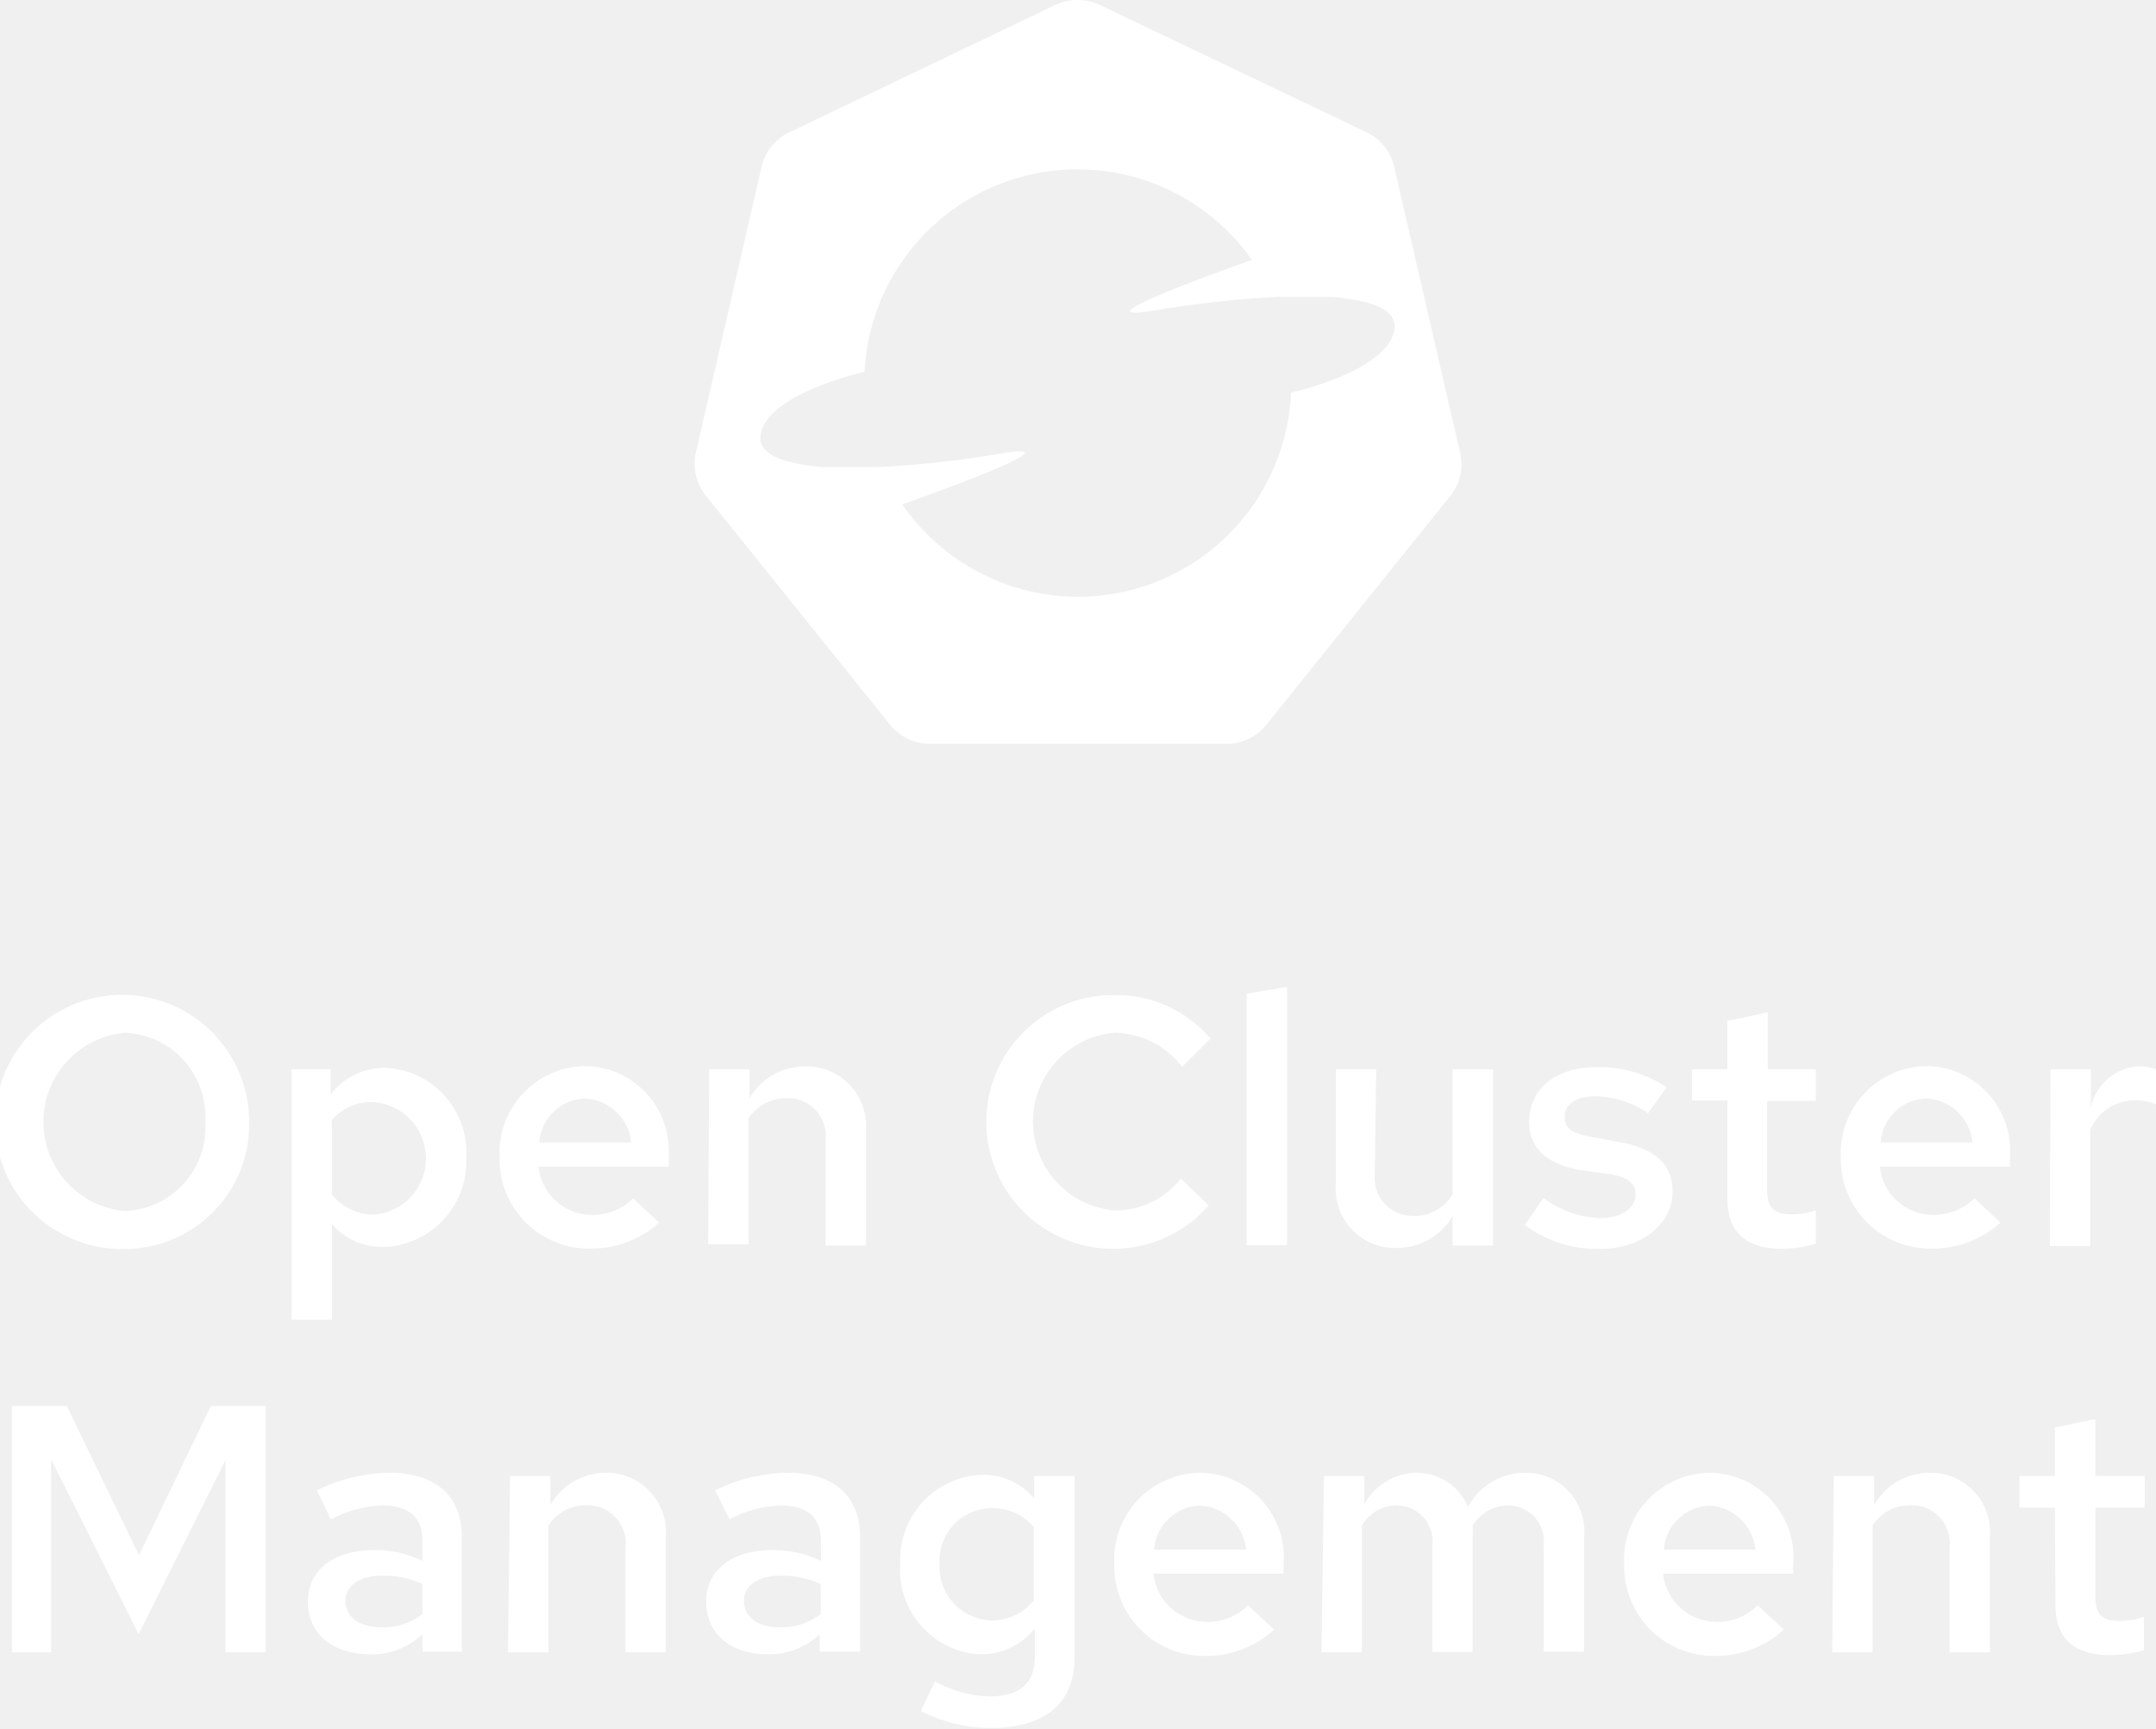
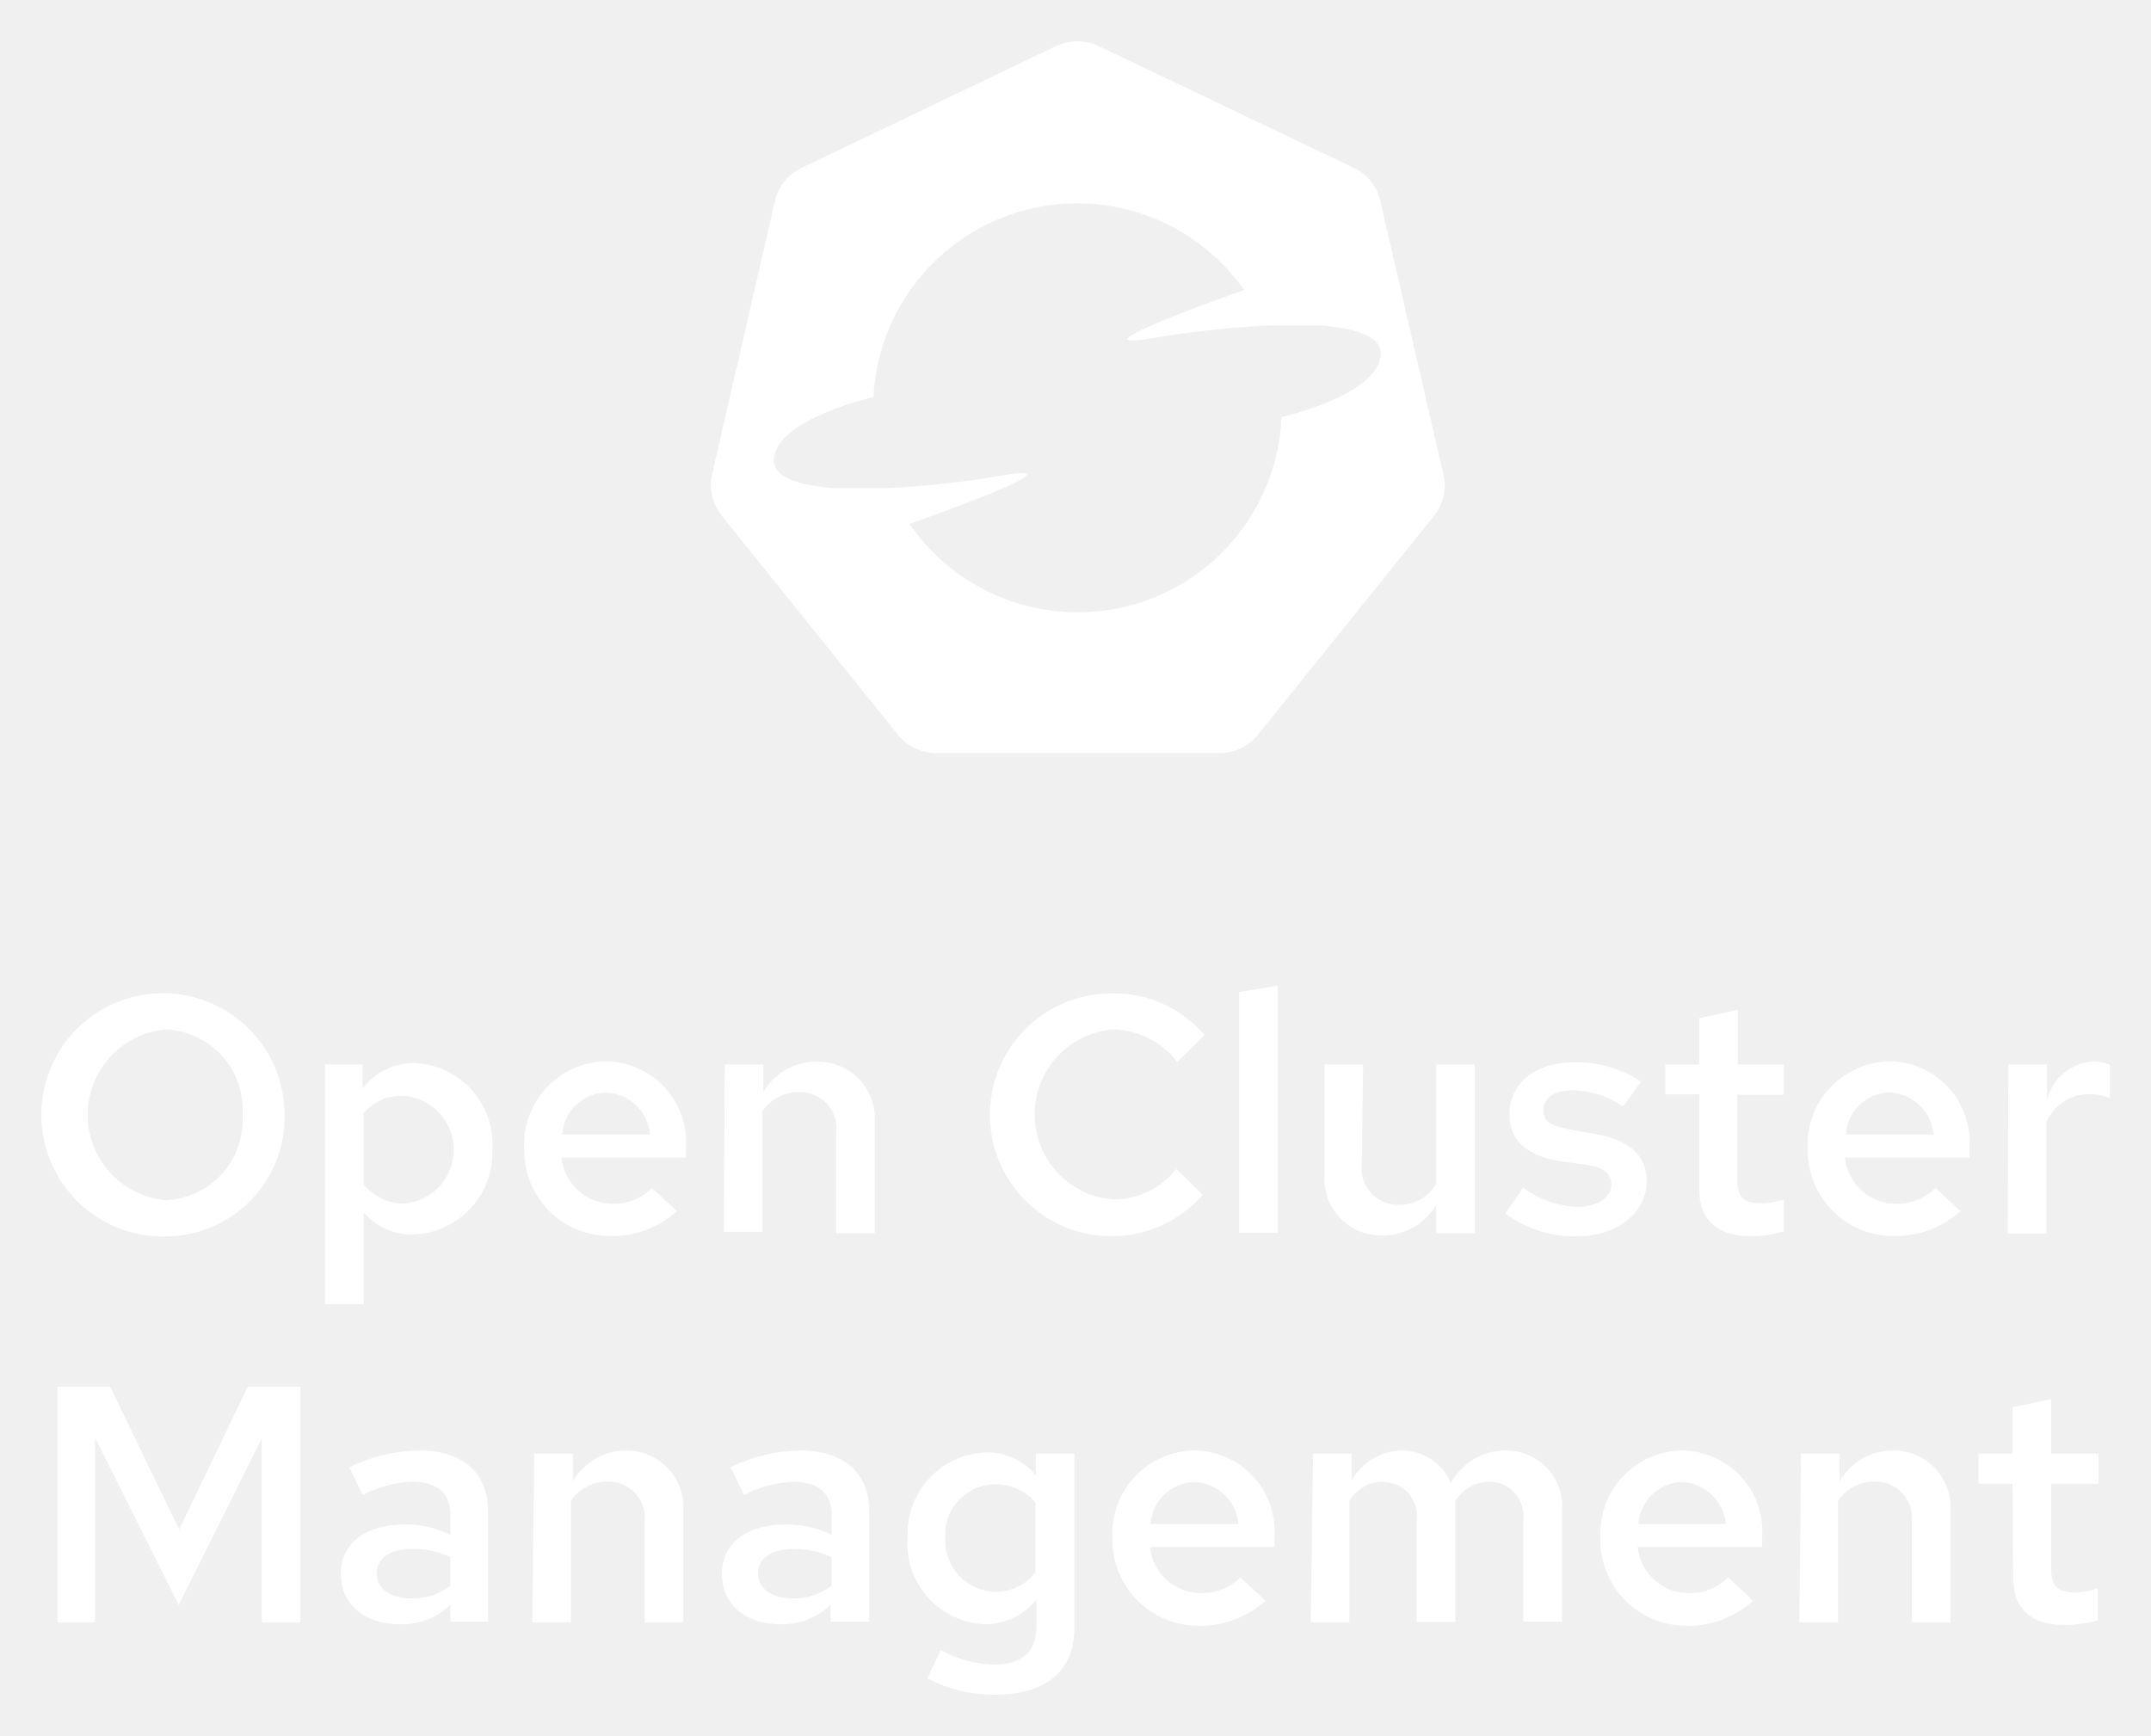
- <svg xmlns="http://www.w3.org/2000/svg" viewBox="0 0 106.86 85.69">
+ <svg xmlns="http://www.w3.org/2000/svg" role="img" viewBox="-2.39 -2.14 111.41 89.91">
  <defs>
-     <style>.cls-1{isolation:isolate;}.cls-2{fill:#fff;}</style>
+     <style>.cls-1{isolation:isolate}.cls-2{fill:#fff}</style>
  </defs>
  <g id="Layer_2" data-name="Layer 2">
    <g id="Layer_1-2" data-name="Layer 1">
      <g class="cls-1">
-         <path class="cls-2" d="M6.17,61.91a6.3,6.3,0,1,1,6.18-6.29A6.18,6.18,0,0,1,6.17,61.91Zm0-10.72a4.44,4.44,0,0,0,0,8.84,4.14,4.14,0,0,0,4-4.41A4.15,4.15,0,0,0,6.19,51.19Z" />
-         <path class="cls-2" d="M14.45,53h1.94v1.26a3.29,3.29,0,0,1,2.72-1.33,4.2,4.2,0,0,1,4,4.45A4.24,4.24,0,0,1,19,61.81a3.29,3.29,0,0,1-2.55-1.14v4.75h-2Zm2,2.57v3.64a2.7,2.7,0,0,0,2.1,1,2.8,2.8,0,0,0,0-5.58A2.57,2.57,0,0,0,16.42,55.55Z" />
-         <path class="cls-2" d="M29.2,61.89a4.43,4.43,0,0,1-4.44-4.53A4.31,4.31,0,0,1,29,52.84a4.2,4.2,0,0,1,4.14,4.5v.49H26.69a2.67,2.67,0,0,0,2.62,2.39,2.82,2.82,0,0,0,2.07-.82l1.29,1.2A5,5,0,0,1,29.2,61.89Zm-2.47-5.26h4.55A2.4,2.4,0,0,0,29,54.45,2.34,2.34,0,0,0,26.73,56.63Z" />
-         <path class="cls-2" d="M35.15,53h2v1.43a3.16,3.16,0,0,1,2.77-1.57,2.94,2.94,0,0,1,3,3.12v5.76h-2v-5.2A1.88,1.88,0,0,0,39,54.43a2.25,2.25,0,0,0-1.9,1v6.24h-2Z" />
-         <path class="cls-2" d="M58.53,58.42l1.38,1.33A6.29,6.29,0,1,1,55.2,49.32,6.16,6.16,0,0,1,60,51.48l-1.41,1.4a4.27,4.27,0,0,0-3.35-1.69A4.42,4.42,0,0,0,55.27,60,4.14,4.14,0,0,0,58.53,58.42Z" />
-         <path class="cls-2" d="M63.79,61.72h-2V49.25l2-.33Z" />
-         <path class="cls-2" d="M68.14,58.18a1.88,1.88,0,0,0,1.91,2.09A2.18,2.18,0,0,0,72,59.19V53h2v8.74H72V60.27a3.19,3.19,0,0,1-2.79,1.59,2.93,2.93,0,0,1-3-3.12V53h2Z" />
-         <path class="cls-2" d="M76.5,59.38a5,5,0,0,0,2.81,1c1,0,1.76-.47,1.76-1.17,0-.54-.36-.84-1.2-1L78.32,58c-1.69-.31-2.53-1.1-2.53-2.4,0-1.64,1.34-2.71,3.38-2.71a6.14,6.14,0,0,1,3.44,1l-.93,1.29a4.72,4.72,0,0,0-2.63-.84c-.91,0-1.5.39-1.5,1s.31.8,1.24,1l1.53.28c1.75.33,2.58,1.13,2.58,2.44,0,1.6-1.53,2.84-3.55,2.84a5.9,5.9,0,0,1-3.77-1.18Z" />
-         <path class="cls-2" d="M85.62,54.55H83.86V53h1.76v-2.4l2-.42V53H90v1.57H87.59V59c0,.86.33,1.19,1.22,1.19A3.83,3.83,0,0,0,90,60v1.65a6.12,6.12,0,0,1-1.69.25c-1.76,0-2.69-.84-2.69-2.44Z" />
-         <path class="cls-2" d="M95.68,61.89a4.43,4.43,0,0,1-4.44-4.53,4.31,4.31,0,0,1,4.25-4.52,4.19,4.19,0,0,1,4.13,4.5v.49H93.17a2.66,2.66,0,0,0,2.62,2.39,2.84,2.84,0,0,0,2.07-.82l1.29,1.2A5,5,0,0,1,95.68,61.89Zm-2.47-5.26h4.55a2.4,2.4,0,0,0-2.29-2.18A2.34,2.34,0,0,0,93.21,56.63Z" />
-         <path class="cls-2" d="M101.63,53h2v1.9a2.59,2.59,0,0,1,2.4-2.05,2.24,2.24,0,0,1,.86.17v1.73a2.77,2.77,0,0,0-1.08-.21A2.4,2.4,0,0,0,103.6,56v5.76h-2Z" />
+         <path d="M6.17 61.91a6.3 6.3 0 1 1 6.18-6.29 6.18 6.18 0 0 1-6.18 6.29zm0-10.72a4.44 4.44 0 0 0 0 8.84 4.14 4.14 0 0 0 4-4.41 4.15 4.15 0 0 0-3.98-4.43zM14.45 53h1.94v1.26a3.29 3.29 0 0 1 2.72-1.33 4.2 4.2 0 0 1 4 4.45A4.24 4.24 0 0 1 19 61.81a3.29 3.29 0 0 1-2.55-1.14v4.75h-2zm2 2.57v3.64a2.7 2.7 0 0 0 2.1 1 2.8 2.8 0 0 0 0-5.58 2.57 2.57 0 0 0-2.13.92zm12.75 6.32a4.43 4.43 0 0 1-4.44-4.53A4.31 4.31 0 0 1 29 52.84a4.2 4.2 0 0 1 4.14 4.5v.49h-6.45a2.67 2.67 0 0 0 2.62 2.39 2.82 2.82 0 0 0 2.07-.82l1.29 1.2a5 5 0 0 1-3.47 1.29zm-2.47-5.26h4.55A2.4 2.4 0 0 0 29 54.45a2.34 2.34 0 0 0-2.27 2.18zM35.15 53h2v1.43a3.16 3.16 0 0 1 2.77-1.57 2.94 2.94 0 0 1 3 3.12v5.76h-2v-5.2A1.88 1.88 0 0 0 39 54.43a2.25 2.25 0 0 0-1.9 1v6.24h-2zm23.38 5.42l1.38 1.33a6.29 6.29 0 1 1-4.71-10.43 6.16 6.16 0 0 1 4.8 2.16l-1.41 1.4a4.27 4.27 0 0 0-3.35-1.69 4.42 4.42 0 0 0 .03 8.81 4.14 4.14 0 0 0 3.26-1.58zm5.26 3.3h-2V49.25l2-.33zm4.35-3.54a1.88 1.88 0 0 0 1.91 2.09A2.18 2.18 0 0 0 72 59.19V53h2v8.74h-2v-1.47a3.19 3.19 0 0 1-2.79 1.59 2.93 2.93 0 0 1-3-3.12V53h2zm8.36 1.2a5 5 0 0 0 2.81 1c1 0 1.76-.47 1.76-1.17 0-.54-.36-.84-1.2-1L78.32 58c-1.69-.31-2.53-1.1-2.53-2.4 0-1.64 1.34-2.71 3.38-2.71a6.14 6.14 0 0 1 3.44 1l-.93 1.29a4.72 4.72 0 0 0-2.63-.84c-.91 0-1.5.39-1.5 1s.31.8 1.24 1l1.53.28c1.75.33 2.58 1.13 2.58 2.44 0 1.6-1.53 2.84-3.55 2.84a5.9 5.9 0 0 1-3.77-1.18zm9.12-4.83h-1.76V53h1.76v-2.4l2-.42V53H90v1.57h-2.41V59c0 .86.33 1.19 1.22 1.19A3.83 3.83 0 0 0 90 60v1.65a6.12 6.12 0 0 1-1.69.25c-1.76 0-2.69-.84-2.69-2.44zm10.06 7.34a4.43 4.43 0 0 1-4.44-4.53 4.31 4.31 0 0 1 4.25-4.52 4.19 4.19 0 0 1 4.13 4.5v.49h-6.45a2.66 2.66 0 0 0 2.62 2.39 2.84 2.84 0 0 0 2.07-.82l1.29 1.2a5 5 0 0 1-3.47 1.29zm-2.47-5.26h4.55a2.4 2.4 0 0 0-2.29-2.18 2.34 2.34 0 0 0-2.26 2.18zm8.42-3.63h2v1.9a2.59 2.59 0 0 1 2.4-2.05 2.24 2.24 0 0 1 .86.17v1.73a2.77 2.77 0 0 0-1.08-.21A2.4 2.4 0 0 0 103.6 56v5.76h-2z" class="cls-2" />
      </g>
      <g class="cls-1">
-         <path class="cls-2" d="M2.53,72.33V81.9H.59V69.69H3.31l3.58,7.4,3.56-7.4h2.72V81.9h-2V72.38L6.87,81Z" />
-         <path class="cls-2" d="M15.26,79.39c0-1.57,1.27-2.56,3.33-2.56a5.31,5.31,0,0,1,2.35.54v-1c0-1.15-.66-1.75-2-1.75a5.92,5.92,0,0,0-2.54.69l-.7-1.44A8.39,8.39,0,0,1,19.32,73c2.27,0,3.57,1.15,3.57,3.17v5.7H20.94V81a3.61,3.61,0,0,1-2.6,1C16.51,82,15.26,81,15.26,79.39Zm3.62,1.27A3.09,3.09,0,0,0,20.94,80V78.52a4.49,4.49,0,0,0-2-.42c-1.12,0-1.82.49-1.82,1.26S17.8,80.66,18.88,80.66Z" />
-         <path class="cls-2" d="M25.28,73.16h2V74.6A3.17,3.17,0,0,1,30,73a2.94,2.94,0,0,1,3,3.12V81.9h-2V76.71a1.88,1.88,0,0,0-1.92-2.1,2.25,2.25,0,0,0-1.9,1V81.9h-2Z" />
-         <path class="cls-2" d="M35,79.39c0-1.57,1.27-2.56,3.33-2.56a5.39,5.39,0,0,1,2.36.54v-1c0-1.15-.67-1.75-2-1.75a5.92,5.92,0,0,0-2.54.69l-.7-1.44A8.35,8.35,0,0,1,39.05,73c2.27,0,3.58,1.15,3.58,3.17v5.7h-2V81a3.65,3.65,0,0,1-2.6,1C36.25,82,35,81,35,79.39Zm3.63,1.27A3.13,3.13,0,0,0,40.68,80V78.52a4.5,4.5,0,0,0-2-.42c-1.11,0-1.81.49-1.81,1.26S37.54,80.66,38.62,80.66Z" />
-         <path class="cls-2" d="M44.62,77.52A4.21,4.21,0,0,1,48.7,73.1a3.28,3.28,0,0,1,2.56,1.18V73.16h2v9c0,2.25-1.46,3.49-4.11,3.49a7.61,7.61,0,0,1-3.51-.84l.7-1.47a5.9,5.9,0,0,0,2.72.75c1.46,0,2.23-.66,2.23-1.93V80.72A3.4,3.4,0,0,1,48.57,82,4.18,4.18,0,0,1,44.62,77.52Zm4.55,2.8a2.63,2.63,0,0,0,2.07-1V75.69a2.7,2.7,0,0,0-2.07-.94,2.61,2.61,0,0,0-2.6,2.77A2.65,2.65,0,0,0,49.17,80.32Z" />
-         <path class="cls-2" d="M59.68,82.08a4.45,4.45,0,0,1-4.45-4.54A4.3,4.3,0,0,1,59.49,73a4.19,4.19,0,0,1,4.13,4.49V78H57.17a2.66,2.66,0,0,0,2.61,2.39,2.82,2.82,0,0,0,2.08-.82l1.29,1.21A5,5,0,0,1,59.68,82.08ZM57.2,76.81h4.56a2.4,2.4,0,0,0-2.29-2.18A2.35,2.35,0,0,0,57.2,76.81Z" />
-         <path class="cls-2" d="M65.62,73.16h2v1.4A3,3,0,0,1,70.19,73a2.76,2.76,0,0,1,2.57,1.69A3.2,3.2,0,0,1,75.65,73a2.89,2.89,0,0,1,2.86,3.17v5.7h-2V76.62a1.77,1.77,0,0,0-1.76-2,2.07,2.07,0,0,0-1.76,1,5.25,5.25,0,0,1,0,.56v5.7h-2V76.62a1.77,1.77,0,0,0-1.76-2,2,2,0,0,0-1.73,1V81.9h-2Z" />
-         <path class="cls-2" d="M84.94,82.08a4.44,4.44,0,0,1-4.44-4.54A4.3,4.3,0,0,1,84.75,73a4.19,4.19,0,0,1,4.13,4.49V78H82.43a2.66,2.66,0,0,0,2.62,2.39,2.79,2.79,0,0,0,2.07-.82l1.29,1.21A5,5,0,0,1,84.94,82.08Zm-2.47-5.27H87a2.4,2.4,0,0,0-2.29-2.18A2.34,2.34,0,0,0,82.47,76.81Z" />
-         <path class="cls-2" d="M90.89,73.16h2V74.6A3.16,3.16,0,0,1,95.63,73a2.94,2.94,0,0,1,3,3.12V81.9h-2V76.71a1.88,1.88,0,0,0-1.92-2.1,2.23,2.23,0,0,0-1.9,1V81.9h-2Z" />
-         <path class="cls-2" d="M101.85,74.73h-1.76V73.16h1.76v-2.4l2-.42v2.82h2.45v1.57h-2.45v4.43c0,.86.34,1.19,1.23,1.19a3.5,3.5,0,0,0,1.18-.21V81.8a6.45,6.45,0,0,1-1.69.24c-1.76,0-2.69-.84-2.69-2.44Z" />
+         <path d="M2.53 72.33v9.57H.59V69.69h2.72l3.58 7.4 3.56-7.4h2.72V81.9h-2v-9.52L6.87 81zm12.73 7.06c0-1.57 1.27-2.56 3.33-2.56a5.31 5.31 0 0 1 2.35.54v-1c0-1.15-.66-1.75-2-1.75a5.92 5.92 0 0 0-2.54.69l-.7-1.44a8.39 8.39 0 0 1 3.62-.87c2.27 0 3.57 1.15 3.57 3.17v5.7h-1.95V81a3.61 3.61 0 0 1-2.6 1c-1.83 0-3.08-1-3.08-2.61zm3.62 1.27a3.09 3.09 0 0 0 2.06-.66v-1.48a4.49 4.49 0 0 0-2-.42c-1.12 0-1.82.49-1.82 1.26s.68 1.3 1.76 1.3zm6.4-7.5h2v1.44A3.17 3.17 0 0 1 30 73a2.94 2.94 0 0 1 3 3.12v5.78h-2v-5.19a1.88 1.88 0 0 0-1.92-2.1 2.25 2.25 0 0 0-1.9 1v6.29h-2zM35 79.39c0-1.57 1.27-2.56 3.33-2.56a5.39 5.39 0 0 1 2.36.54v-1c0-1.15-.67-1.75-2-1.75a5.92 5.92 0 0 0-2.54.69l-.7-1.44a8.35 8.35 0 0 1 3.6-.87c2.27 0 3.58 1.15 3.58 3.17v5.7h-2V81a3.65 3.65 0 0 1-2.6 1C36.25 82 35 81 35 79.39zm3.63 1.27a3.13 3.13 0 0 0 2.05-.66v-1.48a4.5 4.5 0 0 0-2-.42c-1.11 0-1.81.49-1.81 1.26s.67 1.3 1.75 1.3zm5.99-3.14a4.21 4.21 0 0 1 4.08-4.42 3.28 3.28 0 0 1 2.56 1.18v-1.12h2v9c0 2.25-1.46 3.49-4.11 3.49a7.61 7.61 0 0 1-3.51-.84l.7-1.47a5.9 5.9 0 0 0 2.72.75c1.46 0 2.23-.66 2.23-1.93v-1.44A3.4 3.4 0 0 1 48.57 82a4.18 4.18 0 0 1-3.95-4.48zm4.55 2.8a2.63 2.63 0 0 0 2.07-1v-3.63a2.7 2.7 0 0 0-2.07-.94 2.61 2.61 0 0 0-2.6 2.77 2.65 2.65 0 0 0 2.6 2.8zm10.51 1.76a4.45 4.45 0 0 1-4.45-4.54A4.3 4.3 0 0 1 59.49 73a4.19 4.19 0 0 1 4.13 4.49V78h-6.45a2.66 2.66 0 0 0 2.61 2.39 2.82 2.82 0 0 0 2.08-.82l1.29 1.21a5 5 0 0 1-3.47 1.3zm-2.48-5.27h4.56a2.4 2.4 0 0 0-2.29-2.18 2.35 2.35 0 0 0-2.27 2.18zm8.42-3.65h2v1.4A3 3 0 0 1 70.19 73a2.76 2.76 0 0 1 2.57 1.69A3.2 3.2 0 0 1 75.65 73a2.89 2.89 0 0 1 2.86 3.17v5.7h-2v-5.25a1.77 1.77 0 0 0-1.76-2 2.07 2.07 0 0 0-1.76 1 5.25 5.25 0 0 1 0 .56v5.7h-2v-5.26a1.77 1.77 0 0 0-1.76-2 2 2 0 0 0-1.73 1v6.28h-2zm19.32 8.92a4.44 4.44 0 0 1-4.44-4.54A4.3 4.3 0 0 1 84.75 73a4.19 4.19 0 0 1 4.13 4.49V78h-6.45a2.66 2.66 0 0 0 2.62 2.39 2.79 2.79 0 0 0 2.07-.82l1.29 1.21a5 5 0 0 1-3.47 1.3zm-2.47-5.27H87a2.4 2.4 0 0 0-2.29-2.18 2.34 2.34 0 0 0-2.24 2.18zm8.42-3.65h2v1.44a3.16 3.16 0 0 1 2.74-1.6 2.94 2.94 0 0 1 3 3.12v5.78h-2v-5.19a1.88 1.88 0 0 0-1.92-2.1 2.23 2.23 0 0 0-1.9 1v6.29h-2zm10.96 1.57h-1.76v-1.57h1.76v-2.4l2-.42v2.82h2.45v1.57h-2.45v4.43c0 .86.34 1.19 1.23 1.19a3.5 3.5 0 0 0 1.18-.21v1.66a6.45 6.45 0 0 1-1.69.24c-1.76 0-2.69-.84-2.69-2.44z" class="cls-2" />
      </g>
-       <path class="cls-2" d="M72.37,22.44,69.1,8.26a2.51,2.51,0,0,0-1.36-1.7L54.52.25A2.57,2.57,0,0,0,53.3,0a2.63,2.63,0,0,0-1,.25L39.12,6.56a2.52,2.52,0,0,0-1.37,1.7L34.49,22.44a2.46,2.46,0,0,0,.35,1.92.9.9,0,0,0,.14.2l9.14,11.37a2.54,2.54,0,0,0,2,.94H60.76a2.55,2.55,0,0,0,2-.94L71.9,24.56A2.52,2.52,0,0,0,72.37,22.44Zm-8.38-3A10.57,10.57,0,0,1,44.72,25c2.19-.77,8.9-3.22,4.75-2.5a49.48,49.48,0,0,1-5.94.65H41.07a3.73,3.73,0,0,1-.83-.06c-1.57-.18-2.6-.62-2.55-1.44.14-2.1,5.16-3.22,5.16-3.22h0a10.57,10.57,0,0,1,19.2-5.55c-2.22.79-8.84,3.2-4.71,2.49a51.37,51.37,0,0,1,5.94-.65h2.45a3.73,3.73,0,0,1,.83.06c1.58.18,2.61.62,2.56,1.44-.12,2.1-5,3.22-5.13,3.24Z" />
+       <path d="M72.37 22.44L69.1 8.26a2.51 2.51 0 0 0-1.36-1.7L54.52.25A2.57 2.57 0 0 0 53.3 0a2.63 2.63 0 0 0-1 .25L39.12 6.56a2.52 2.52 0 0 0-1.37 1.7l-3.26 14.18a2.46 2.46 0 0 0 .35 1.92.9.9 0 0 0 .14.2l9.14 11.37a2.54 2.54 0 0 0 2 .94h14.64a2.55 2.55 0 0 0 2-.94l9.14-11.37a2.52 2.52 0 0 0 .47-2.12zm-8.38-3A10.57 10.57 0 0 1 44.72 25c2.19-.77 8.9-3.22 4.75-2.5a49.48 49.48 0 0 1-5.94.65h-2.46a3.73 3.73 0 0 1-.83-.06c-1.57-.18-2.6-.62-2.55-1.44.14-2.1 5.16-3.22 5.16-3.22a10.57 10.57 0 0 1 19.2-5.55c-2.22.79-8.84 3.2-4.71 2.49a51.37 51.37 0 0 1 5.94-.65h2.45a3.73 3.73 0 0 1 .83.06c1.58.18 2.61.62 2.56 1.44-.12 2.1-5 3.22-5.13 3.24z" class="cls-2" />
    </g>
  </g>
</svg>
